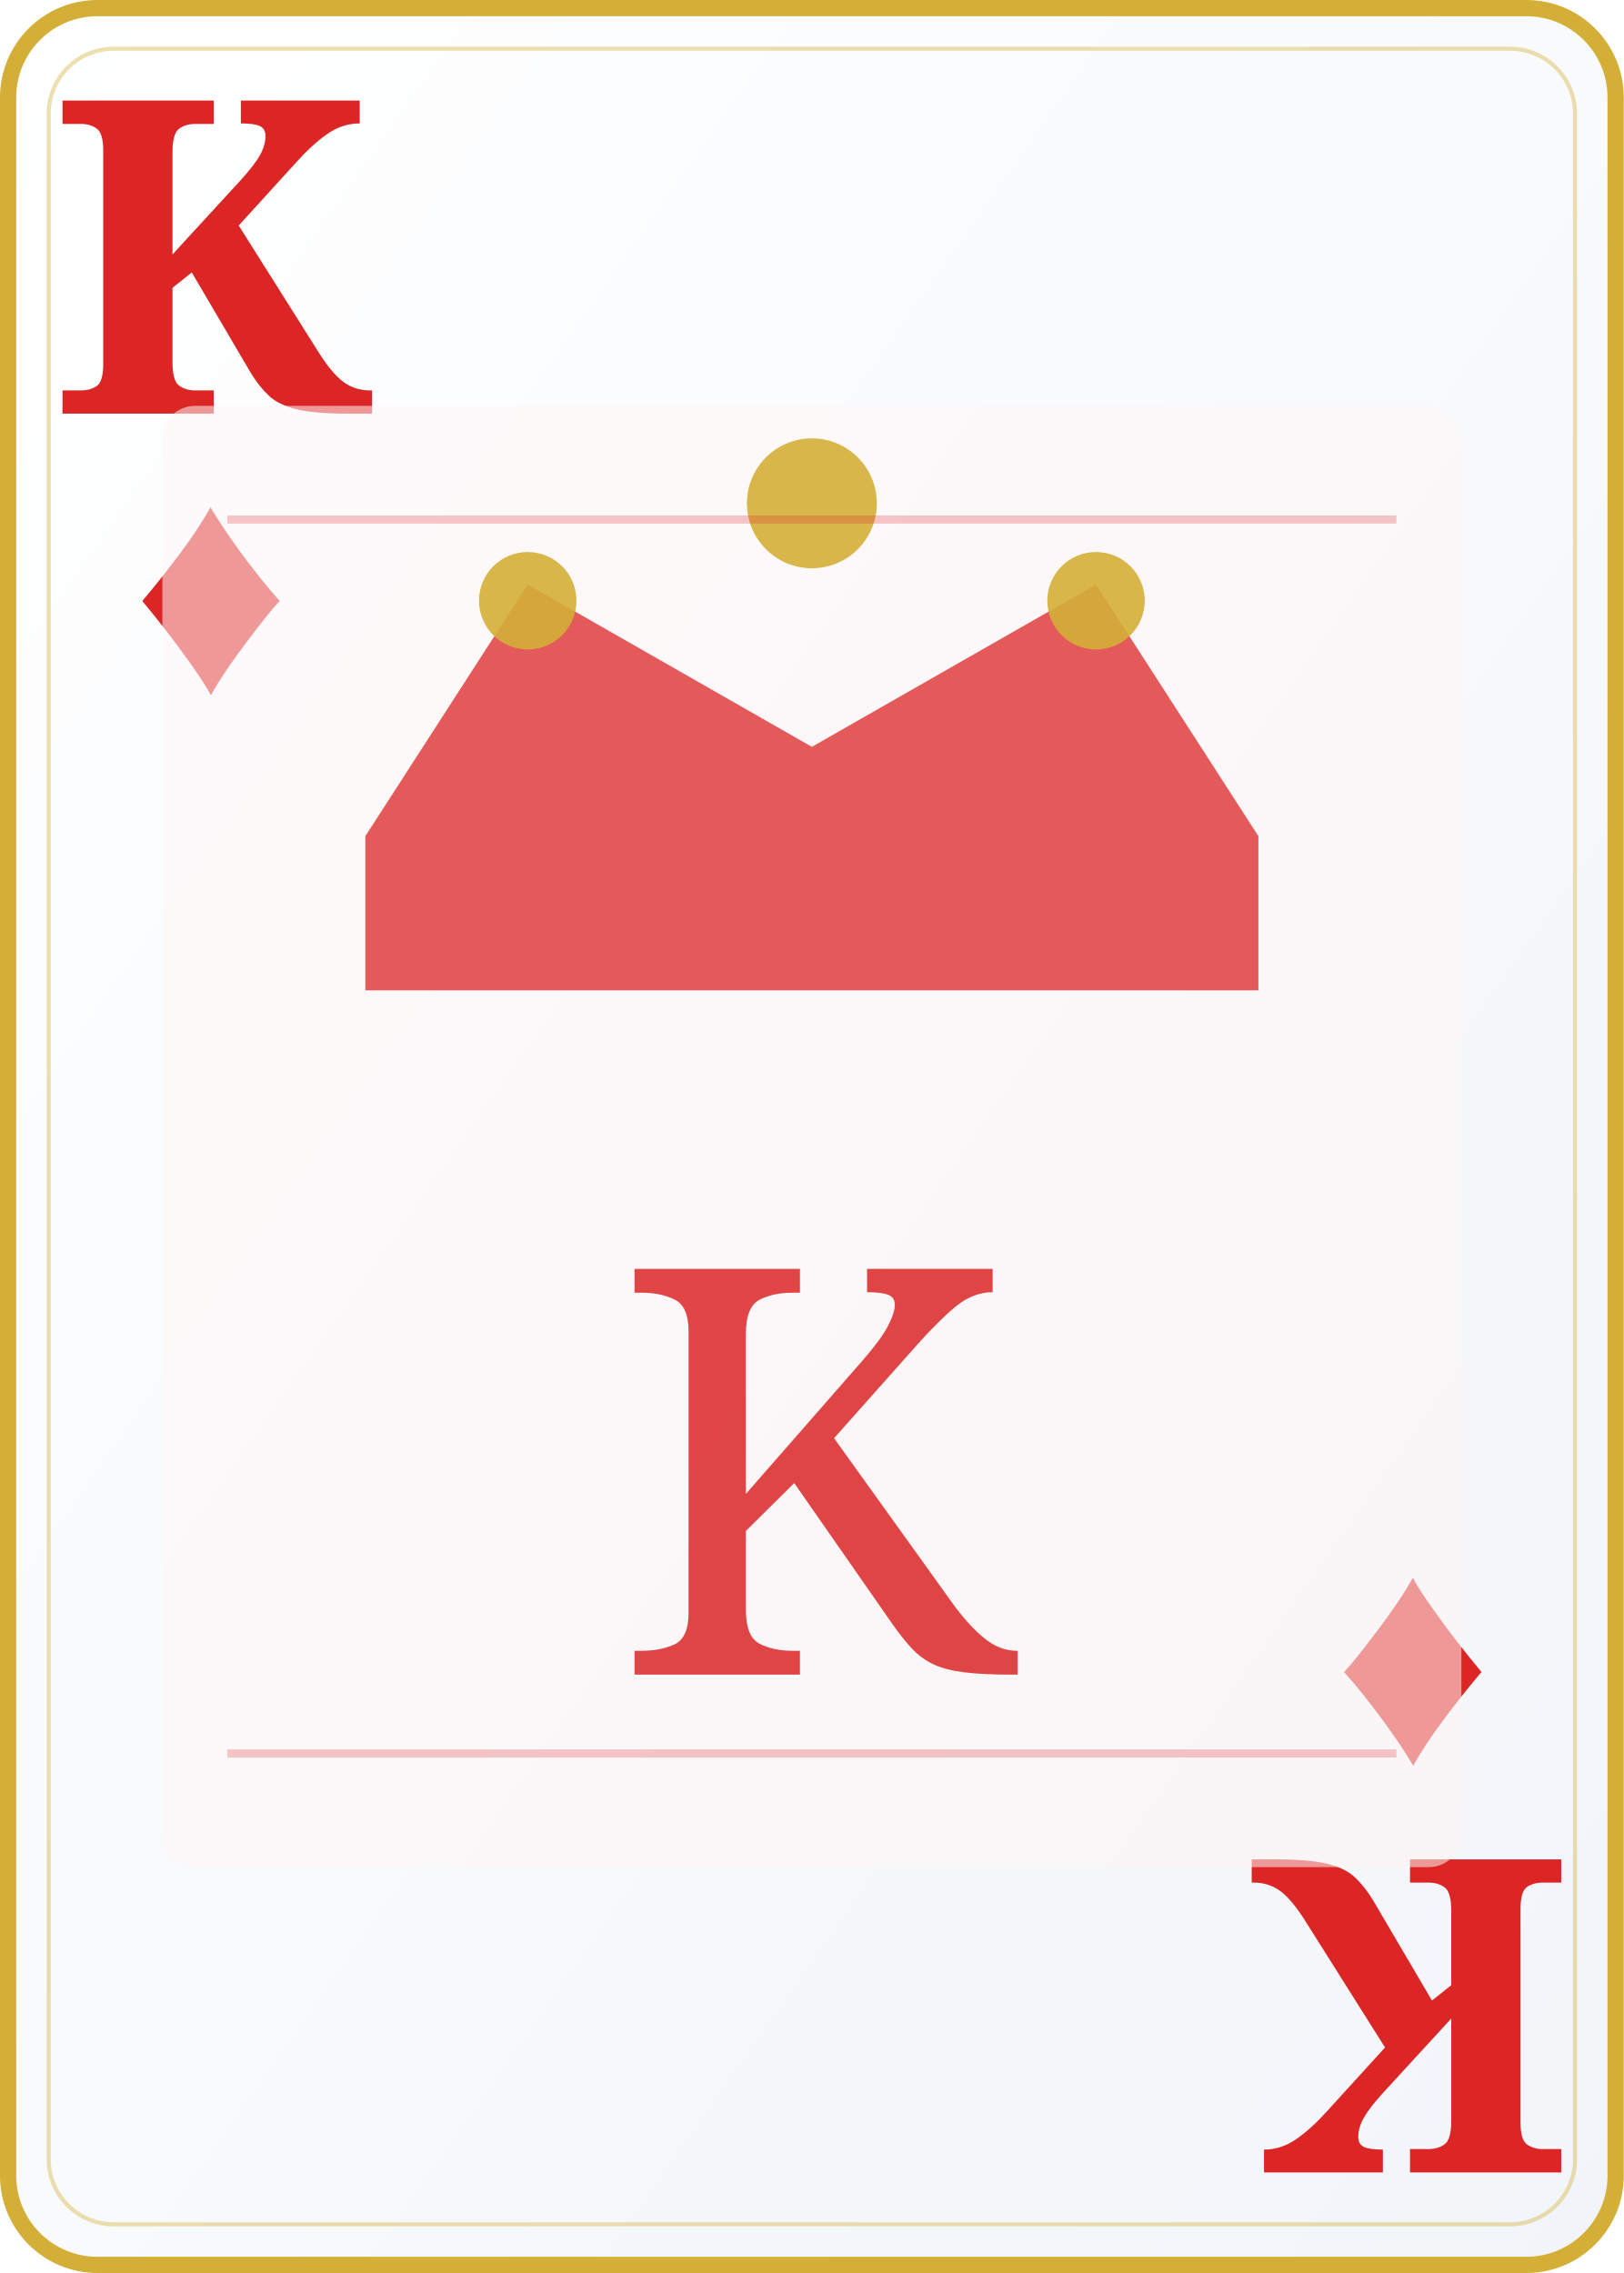
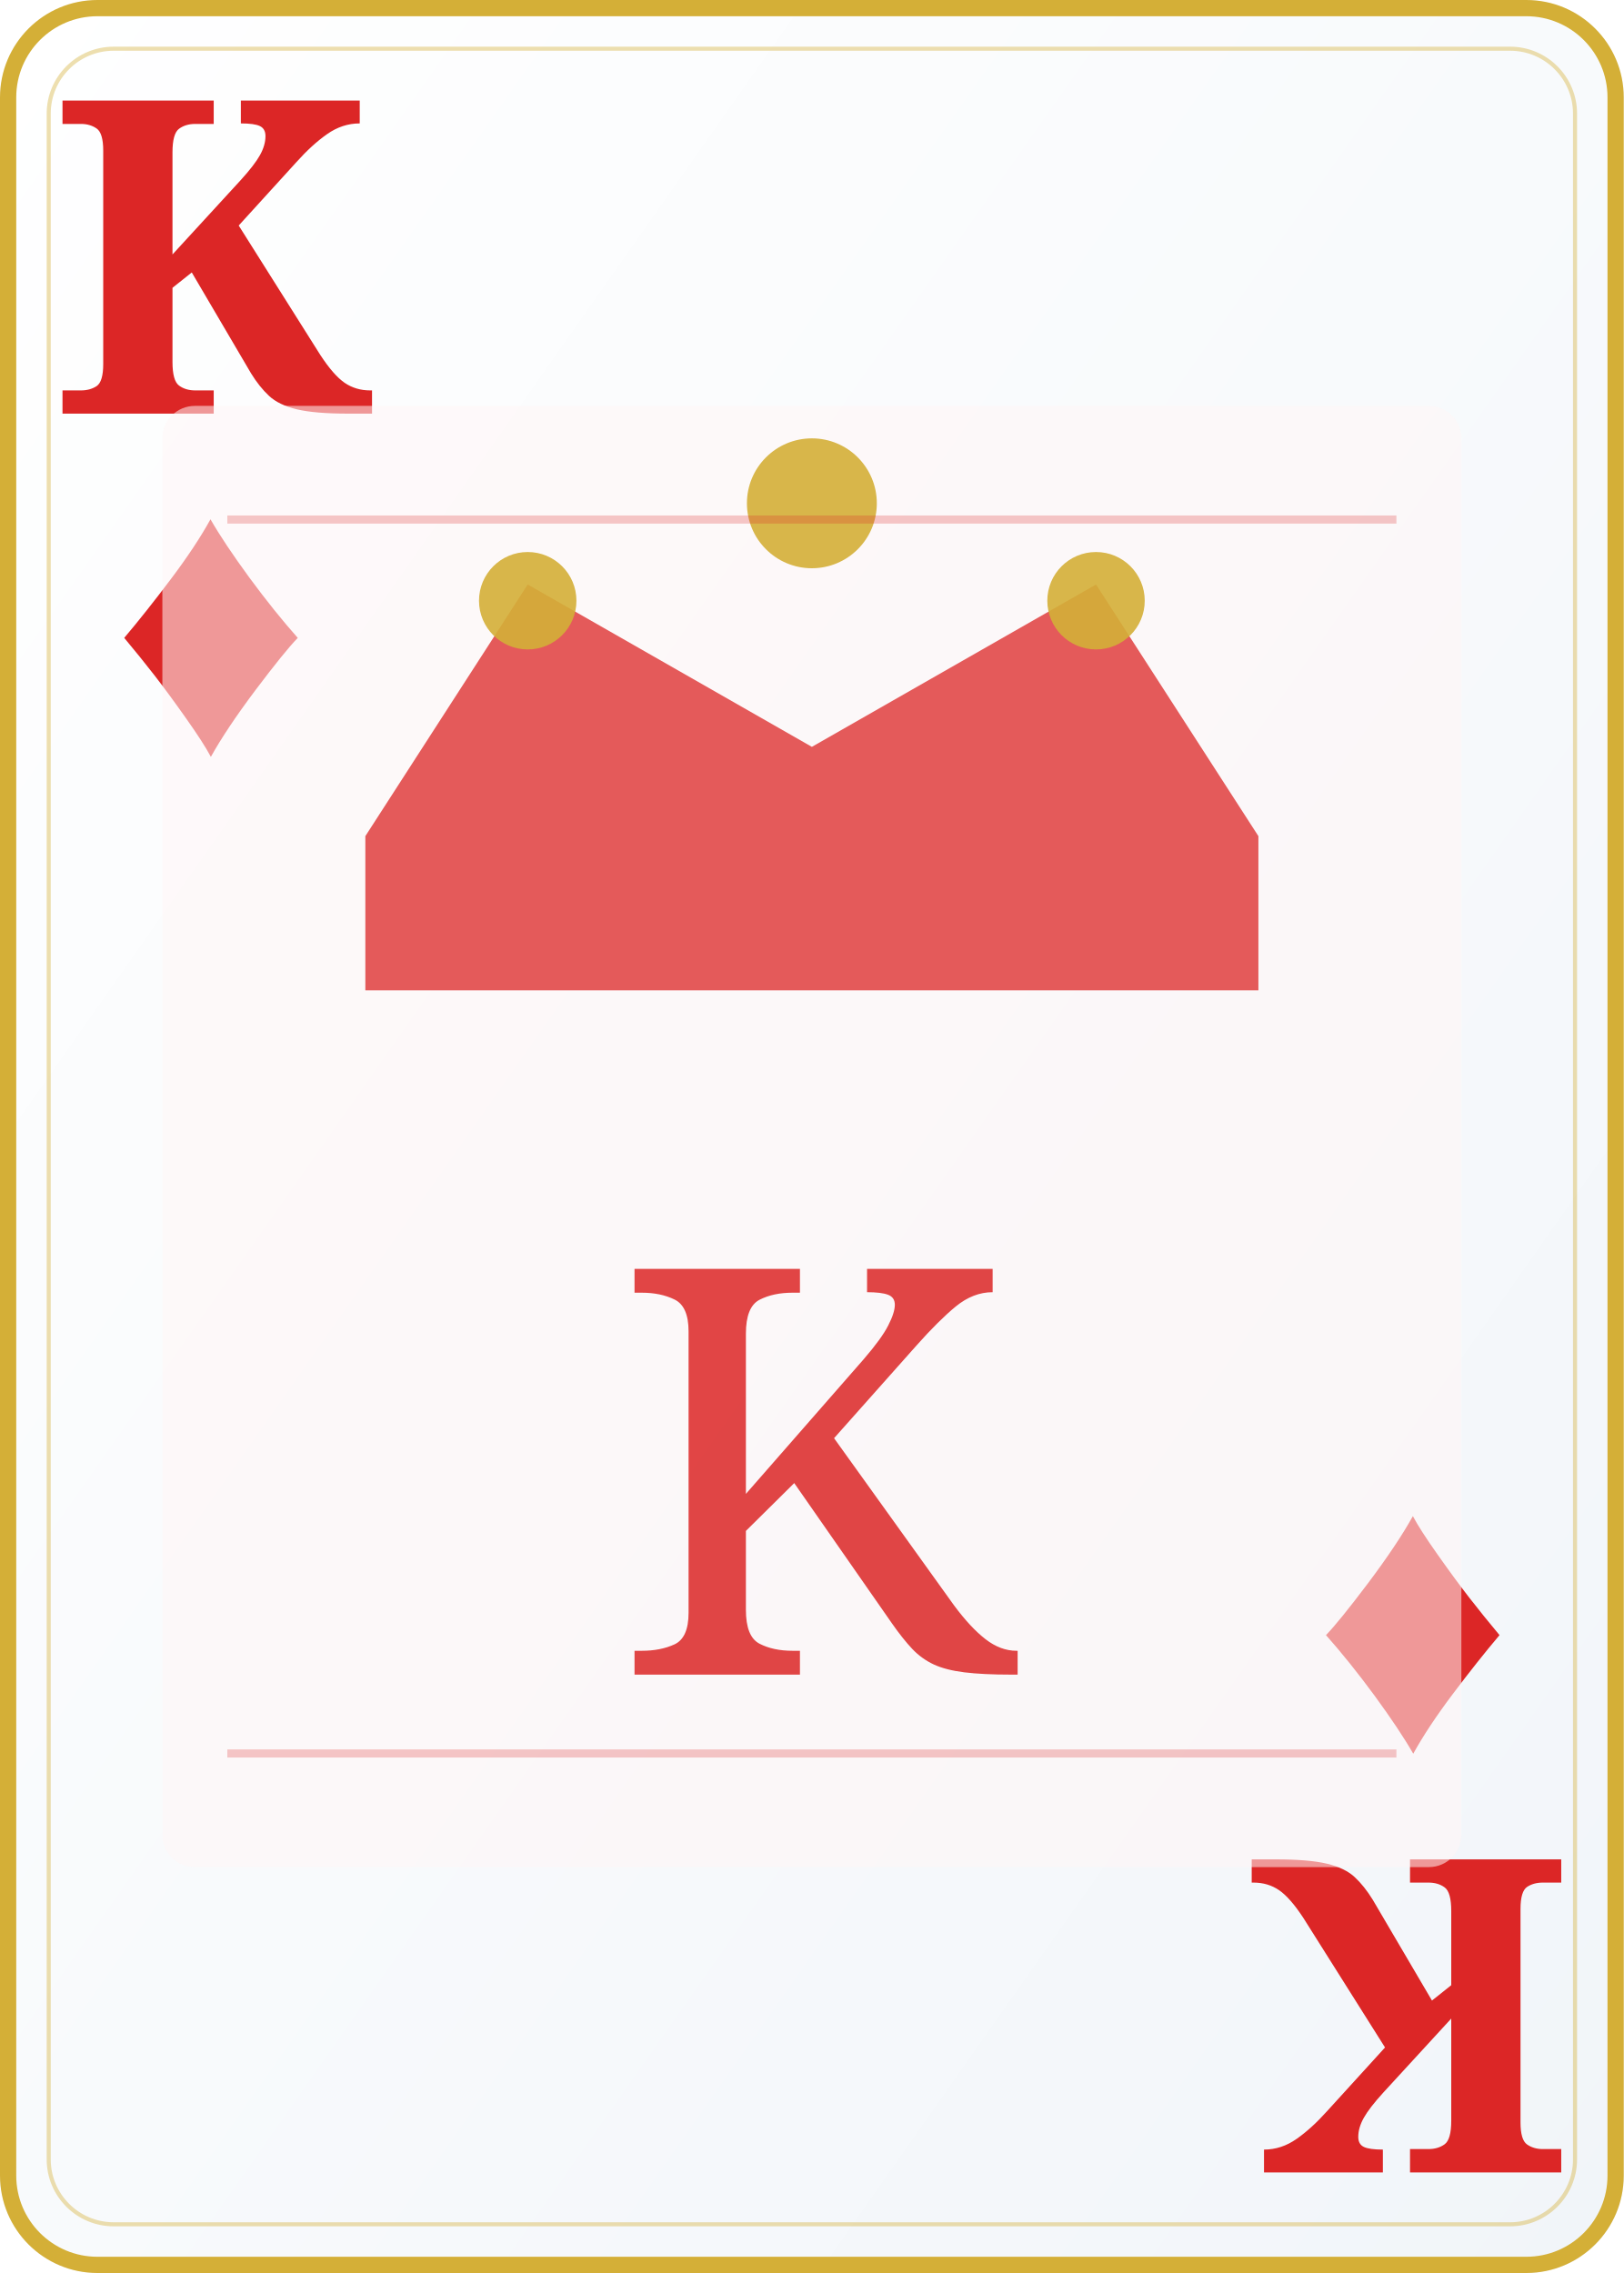
<svg xmlns="http://www.w3.org/2000/svg" viewBox="0 0 200 280" width="200" height="280">
  <defs>
    <linearGradient id="cardBg" x1="0%" y1="0%" x2="100%" y2="100%">
      <stop offset="0%" style="stop-color:#ffffff" />
      <stop offset="100%" style="stop-color:#f1f5f9" />
    </linearGradient>
  </defs>
  <rect width="200" height="280" rx="12" fill="url(#cardBg)" />
  <rect x="1" y="1" width="198" height="278" rx="11" fill="none" stroke="#d4af37" stroke-width="2" />
  <rect x="6" y="6" width="188" height="268" rx="8" fill="none" stroke="#d4af37" stroke-width="0.5" opacity="0.4" />
  <text x="26" y="30" font-family="Georgia,serif" font-size="54" font-weight="900" fill="#dc2626" text-anchor="middle" dominant-baseline="central">K</text>
-   <text x="26" y="72" font-family="Arial,sans-serif" font-size="38" fill="#dc2626" text-anchor="middle" dominant-baseline="central">♦</text>
+   <text x="26" y="76" font-family="Arial,sans-serif" font-size="48" fill="#dc2626" text-anchor="middle" dominant-baseline="central">♦</text>
  <text x="174" y="250" font-family="Georgia,serif" font-size="54" font-weight="900" fill="#dc2626" text-anchor="middle" dominant-baseline="central" transform="rotate(180,174,250)">K</text>
-   <text x="174" y="208" font-family="Arial,sans-serif" font-size="38" fill="#dc2626" text-anchor="middle" dominant-baseline="central" transform="rotate(180,174,208)">♦</text>
+   <text x="174" y="204" font-family="Arial,sans-serif" font-size="48" fill="#dc2626" text-anchor="middle" dominant-baseline="central" transform="rotate(180,174,204)">♦</text>
  <rect x="20" y="50" width="160" height="180" rx="4" fill="#fff5f5" opacity="0.55" />
  <polygon points="45,103 65,72 100,92 135,72 155,103 155,122 45,122" fill="#dc2626" opacity="0.75" />
  <circle cx="65" cy="74" r="6" fill="#d4af37" opacity="0.9" />
  <circle cx="100" cy="62" r="8" fill="#d4af37" opacity="0.9" />
  <circle cx="135" cy="74" r="6" fill="#d4af37" opacity="0.9" />
  <text x="100" y="182" font-family="Georgia,serif" font-size="70" fill="#dc2626" text-anchor="middle" dominant-baseline="middle" opacity="0.85">K</text>
  <line x1="28" y1="64" x2="172" y2="64" stroke="#dc2626" stroke-width="1" opacity="0.25" />
  <line x1="28" y1="216" x2="172" y2="216" stroke="#dc2626" stroke-width="1" opacity="0.25" />
</svg>
